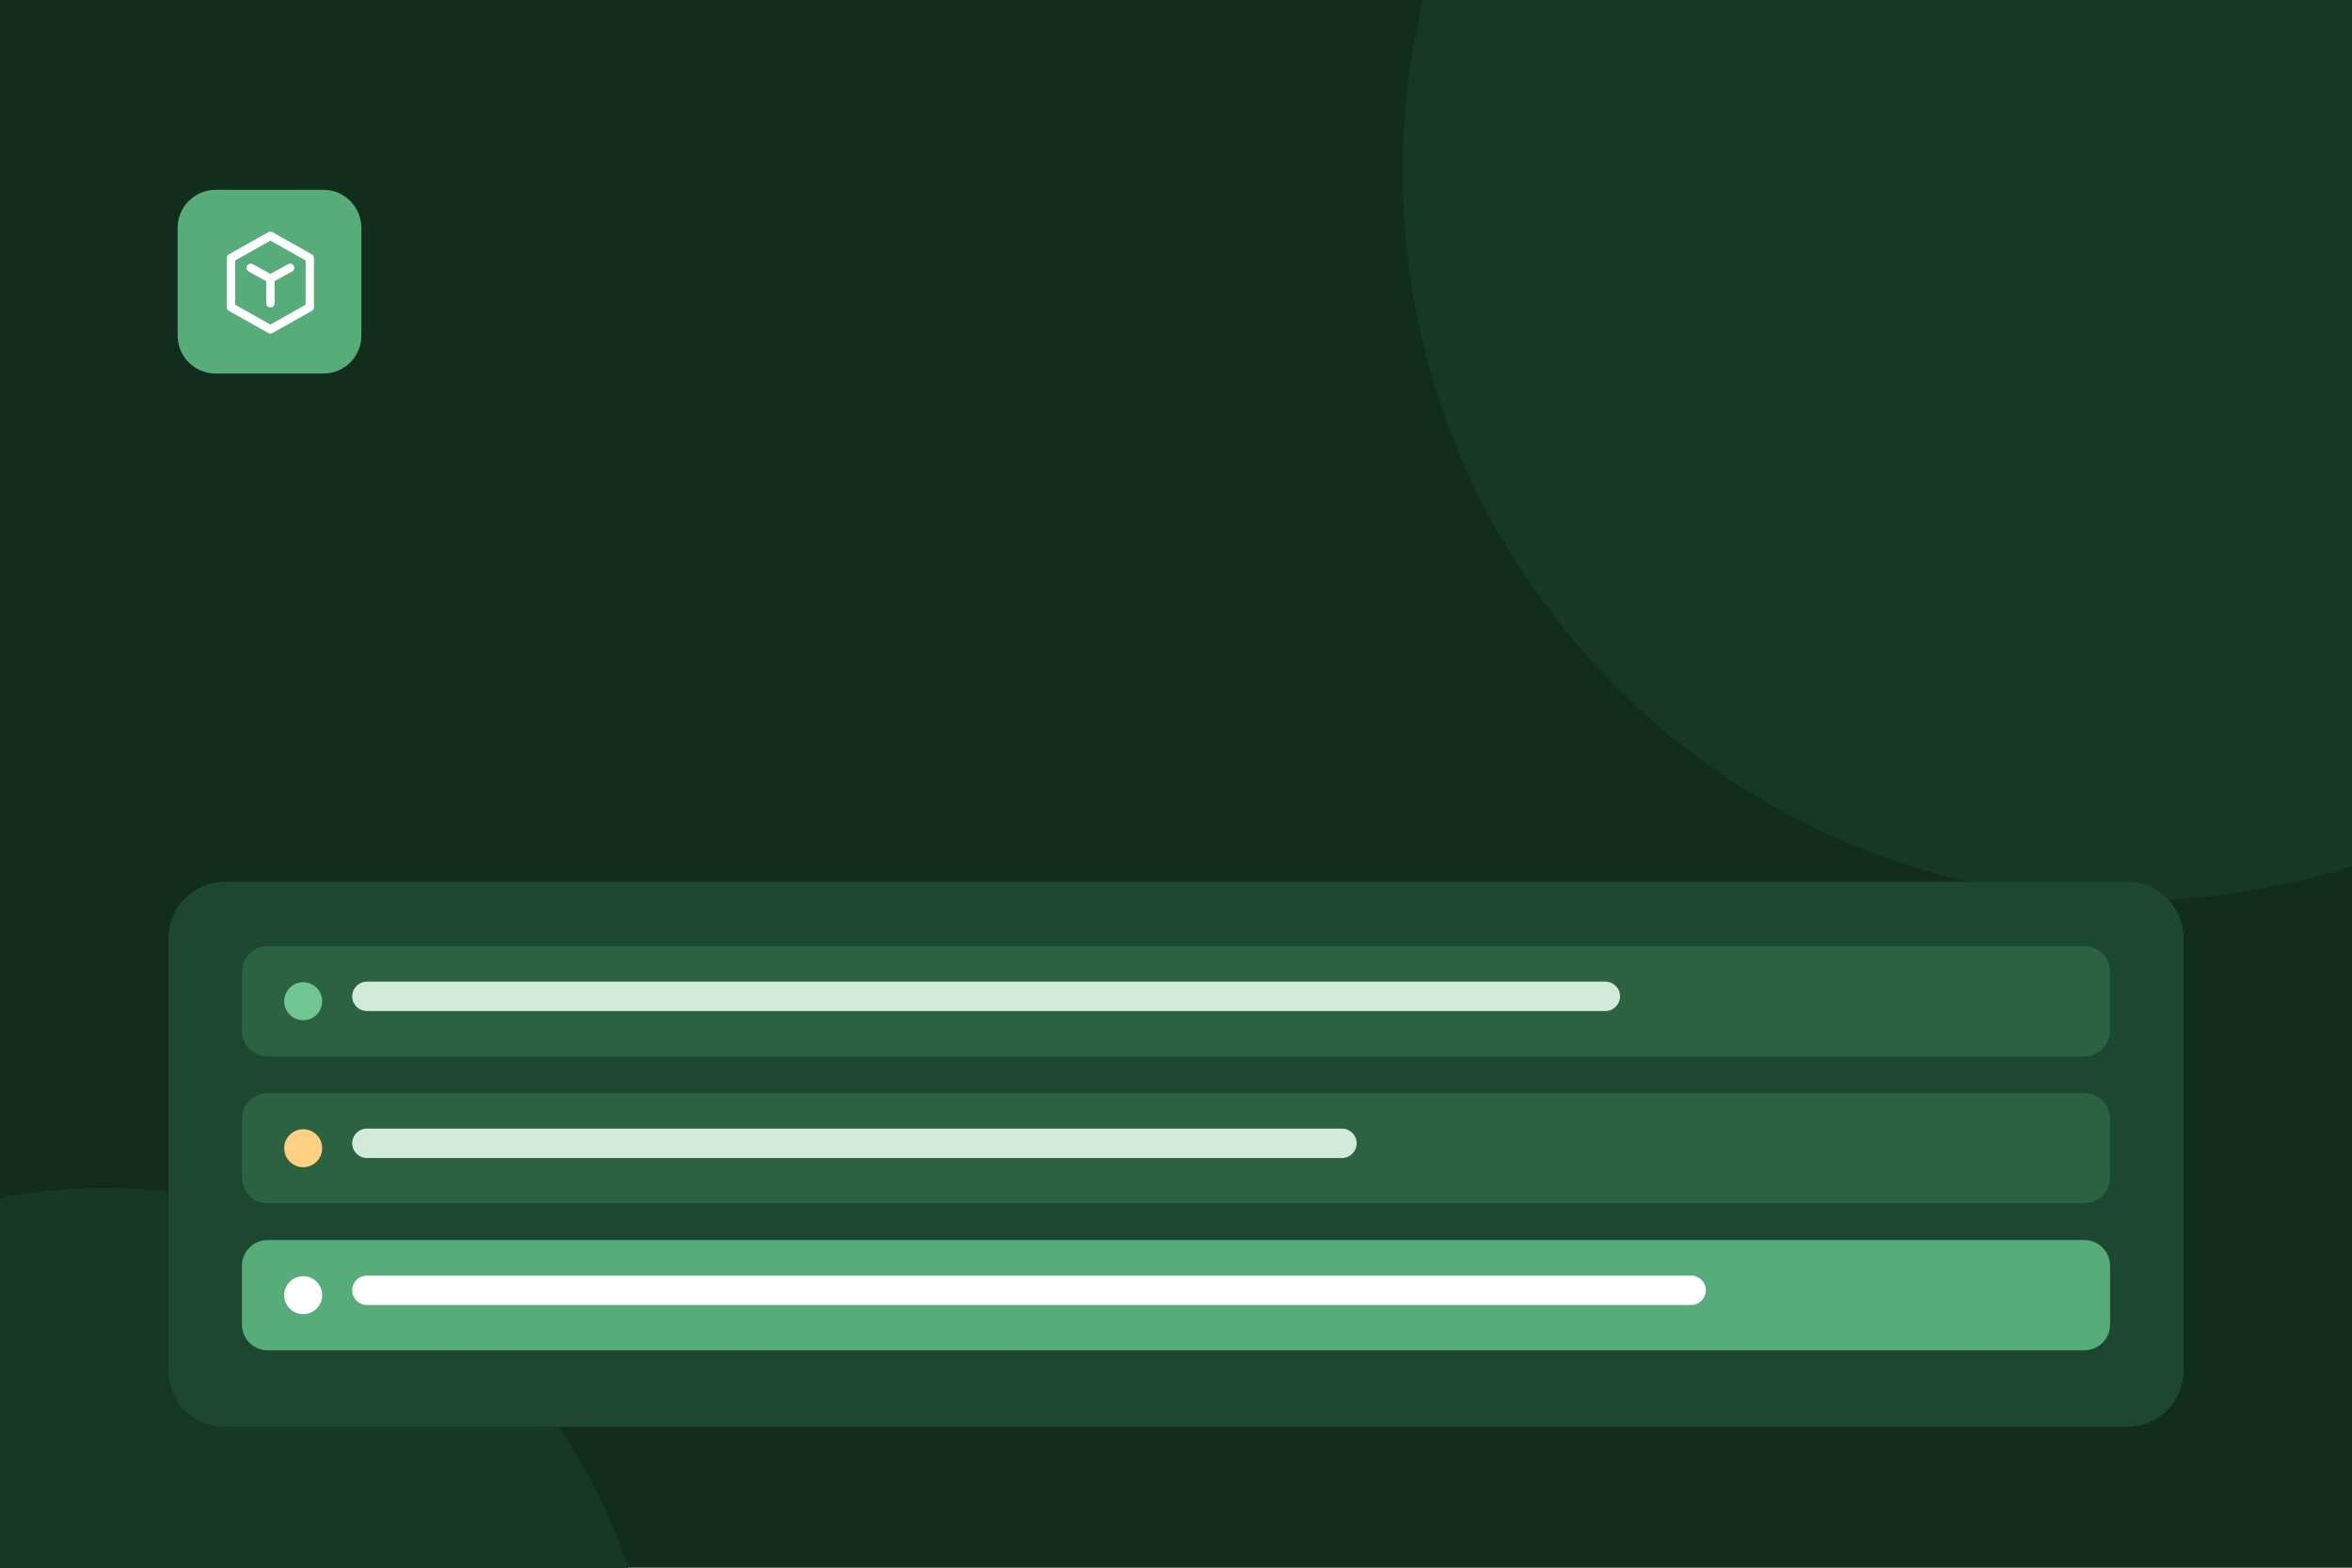
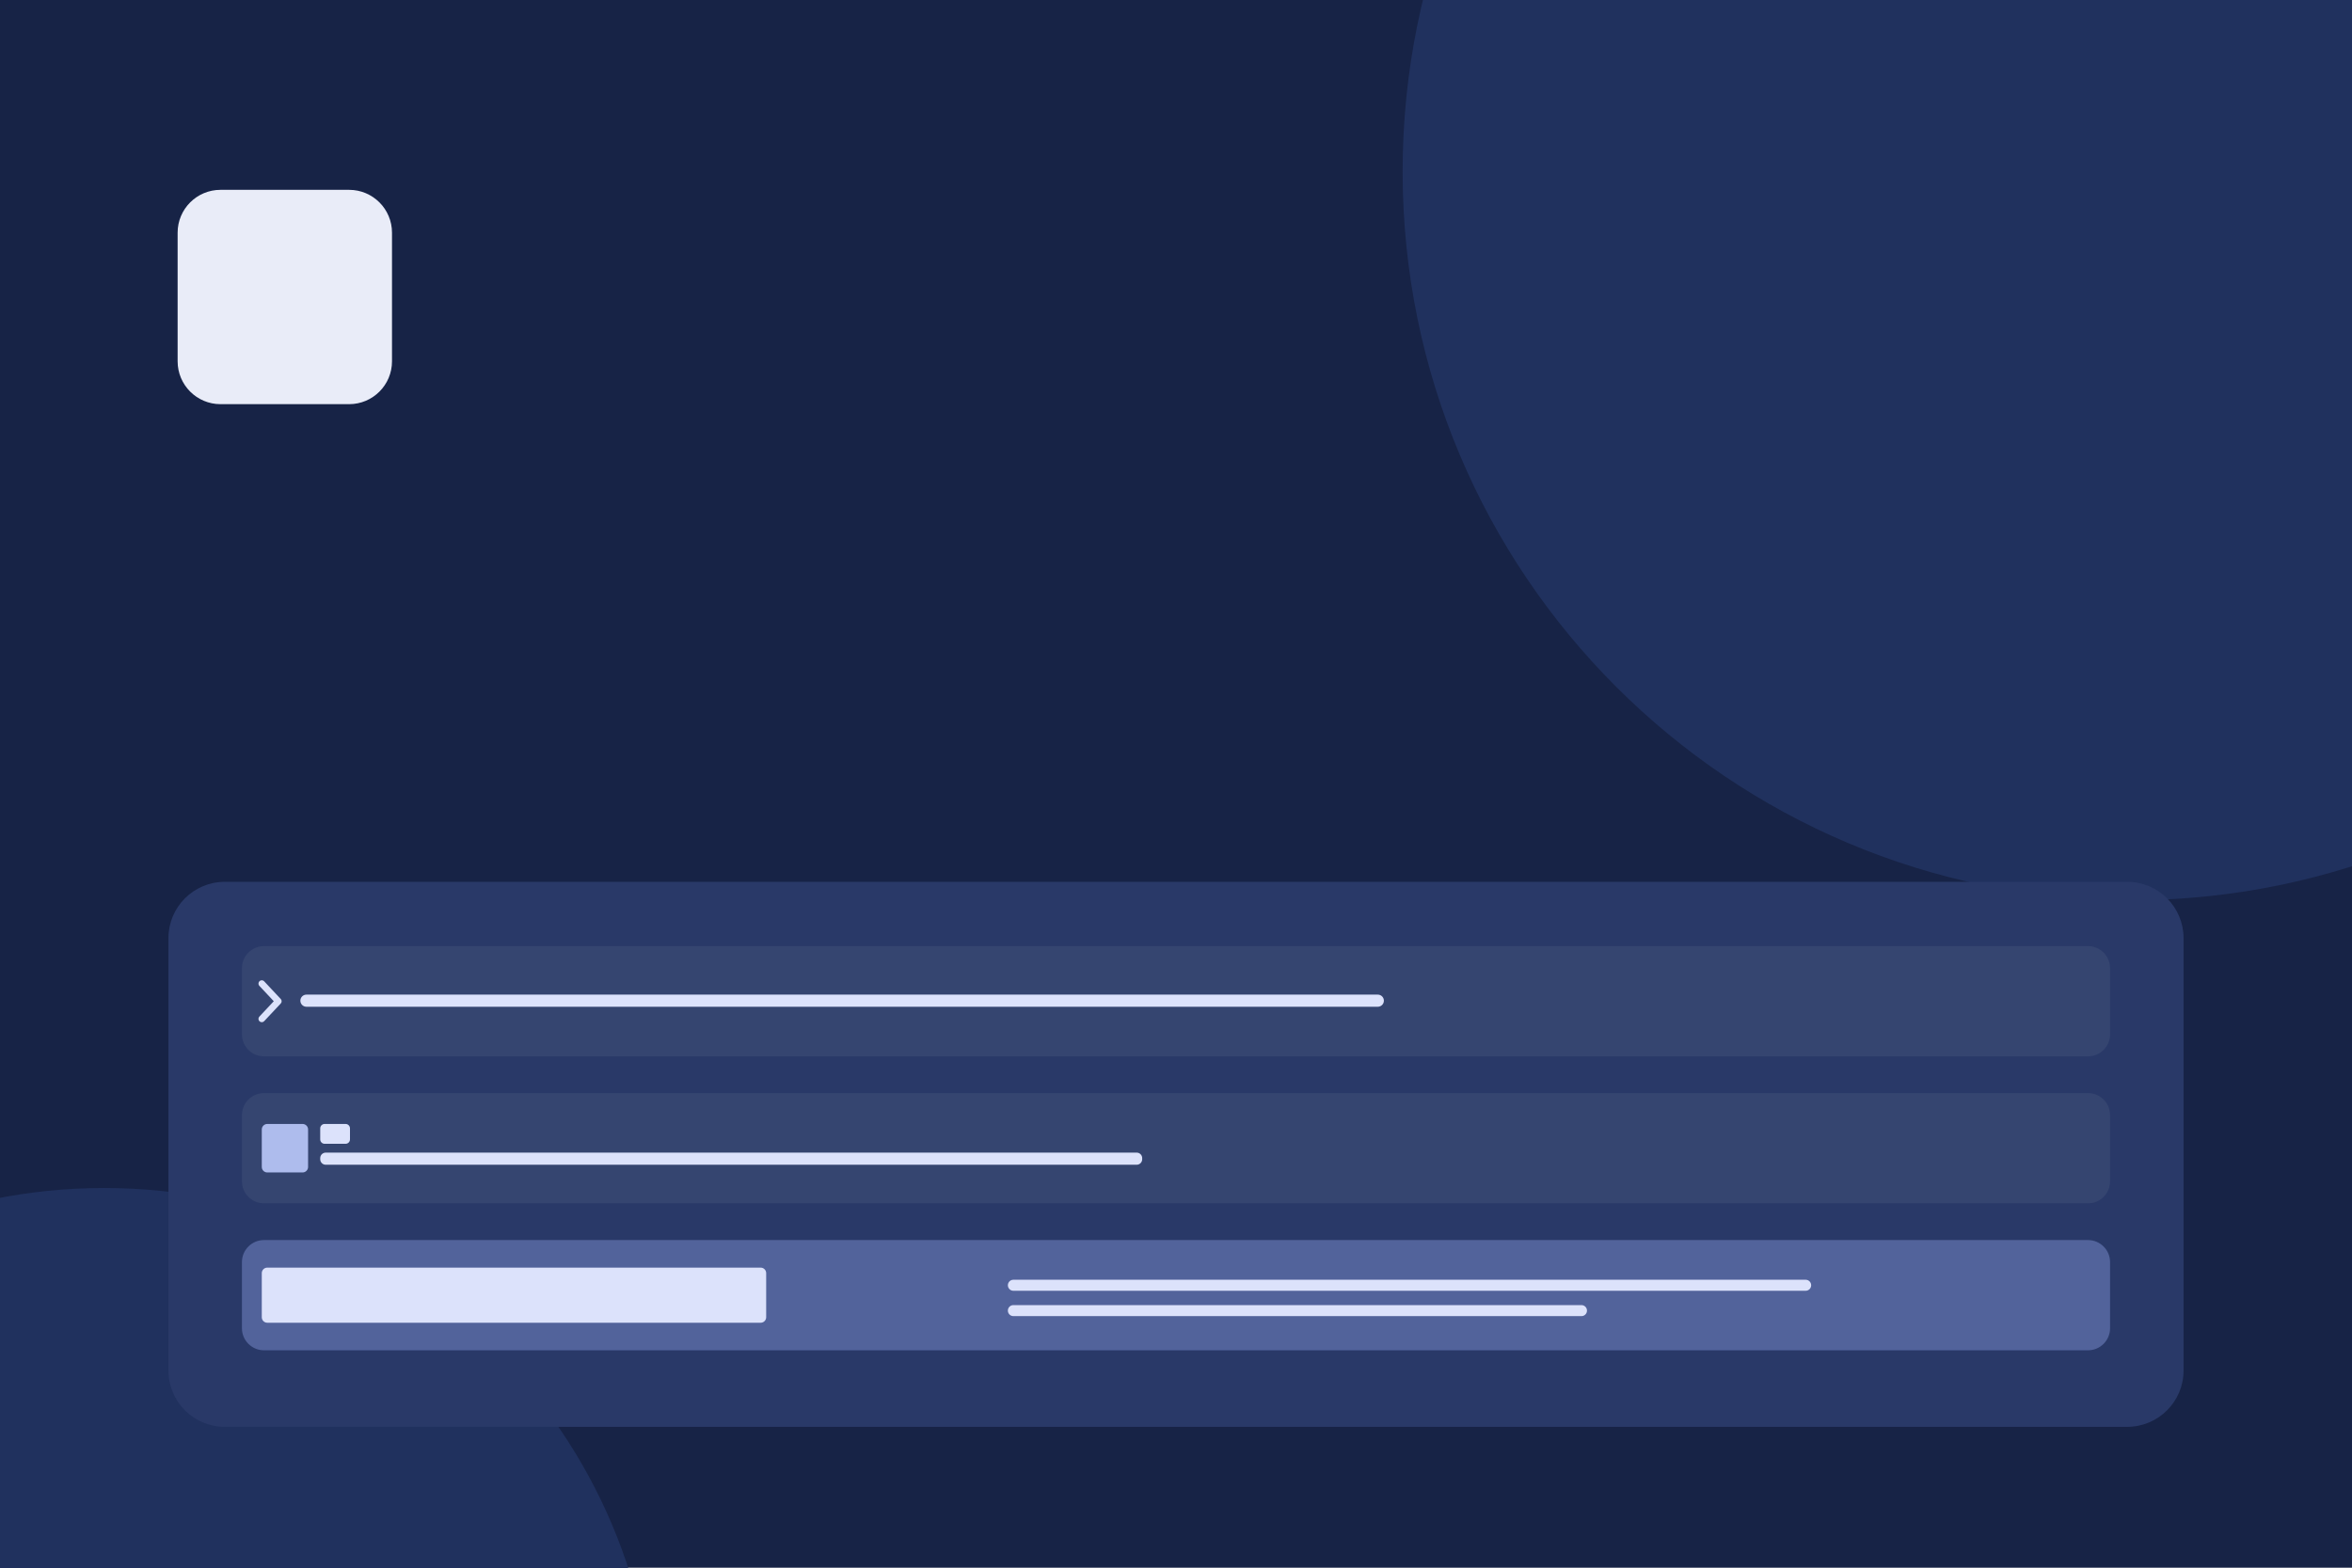
<svg xmlns="http://www.w3.org/2000/svg" viewBox="0 0 3840 2560">
-   <rect width="3840" height="2560" fill="#122d1d" />
-   <circle cx="3480" cy="280" r="1190" fill="#173824" />
-   <circle cx="170" cy="2840" r="900" fill="#173824" />
-   <rect x="290" y="310" width="300" height="300" rx="62" fill="#57ad79" />
-   <g transform="translate(345 365) scale(8.04)" fill="none" stroke="white" stroke-width="1.7" stroke-linecap="round" stroke-linejoin="round">
-     <path d="M12 2.5 20 7v10l-8 4.5L4 17V7z" />
-     <path d="m8 9 4 2.2L16 9M12 11.2v5" />
-   </g>
-   <rect x="275" y="1440" width="3290" height="890" rx="92" fill="#1d4730" />
-   <rect x="395" y="1545" width="3050" height="180" rx="42" fill="#2b6242" />
-   <circle cx="495" cy="1635" r="31" fill="#71c791" />
-   <rect x="575" y="1603" width="2070" height="48" rx="24" fill="#d1ead9" />
-   <rect x="395" y="1785" width="3050" height="180" rx="42" fill="#2b6242" />
-   <circle cx="495" cy="1875" r="31" fill="#ffd082" />
-   <rect x="575" y="1843" width="1640" height="48" rx="24" fill="#d1ead9" />
-   <rect x="395" y="2025" width="3050" height="180" rx="42" fill="#57ad79" />
-   <circle cx="495" cy="2115" r="31" fill="white" />
-   <rect x="575" y="2083" width="2210" height="48" rx="24" fill="white" />
+   <rect width="3840" height="2560" fill="#172346" />
+   <circle cx="3480" cy="280" r="1190" fill="#20315e" />
+   <circle cx="170" cy="2840" r="900" fill="#20315e" />
+   <rect x="290" y="310" width="350" height="350" rx="70" fill="#e9ecf8" />
+   <rect x="275" y="1440" width="3290" height="890" rx="92" fill="#293968" />
+   <rect x="395" y="1545" width="3050" height="180" rx="36" fill="#354570" />
+   <path d="M427.4 1606.2l27.0 28.8-27.0 28.8" fill="none" stroke="#dce2fb" stroke-width="10.8" stroke-linecap="round" stroke-linejoin="round" />
+   <rect x="490.4" y="1624.2" width="1769" height="19.8" rx="9.9" fill="#dce2fb" />
+   <rect x="395" y="1785" width="3050" height="180" rx="36" fill="#354570" />
+   <rect x="427.4" y="1835.4" width="75.6" height="79.2" rx="9.0" fill="#aebced" />
+   <rect x="522.8" y="1835.4" width="48.6" height="32.4" rx="7.2" fill="#dce2fb" />
+   <rect x="522.8" y="1882.2" width="1342.0" height="19.8" rx="9.0" fill="#dce2fb" />
+   <rect x="395" y="2025" width="3050" height="180" rx="36" fill="#52639b" />
+   <rect x="427.4" y="2070.0" width="823.5" height="90.0" rx="9.0" fill="#dce2fb" />
+   <rect x="1645.5" y="2089.8" width="1311.5" height="18.0" rx="9.0" fill="#dce2fb" />
+   <rect x="1645.5" y="2131.2" width="945.5" height="18.0" rx="9.0" fill="#dce2fb" />
</svg>
